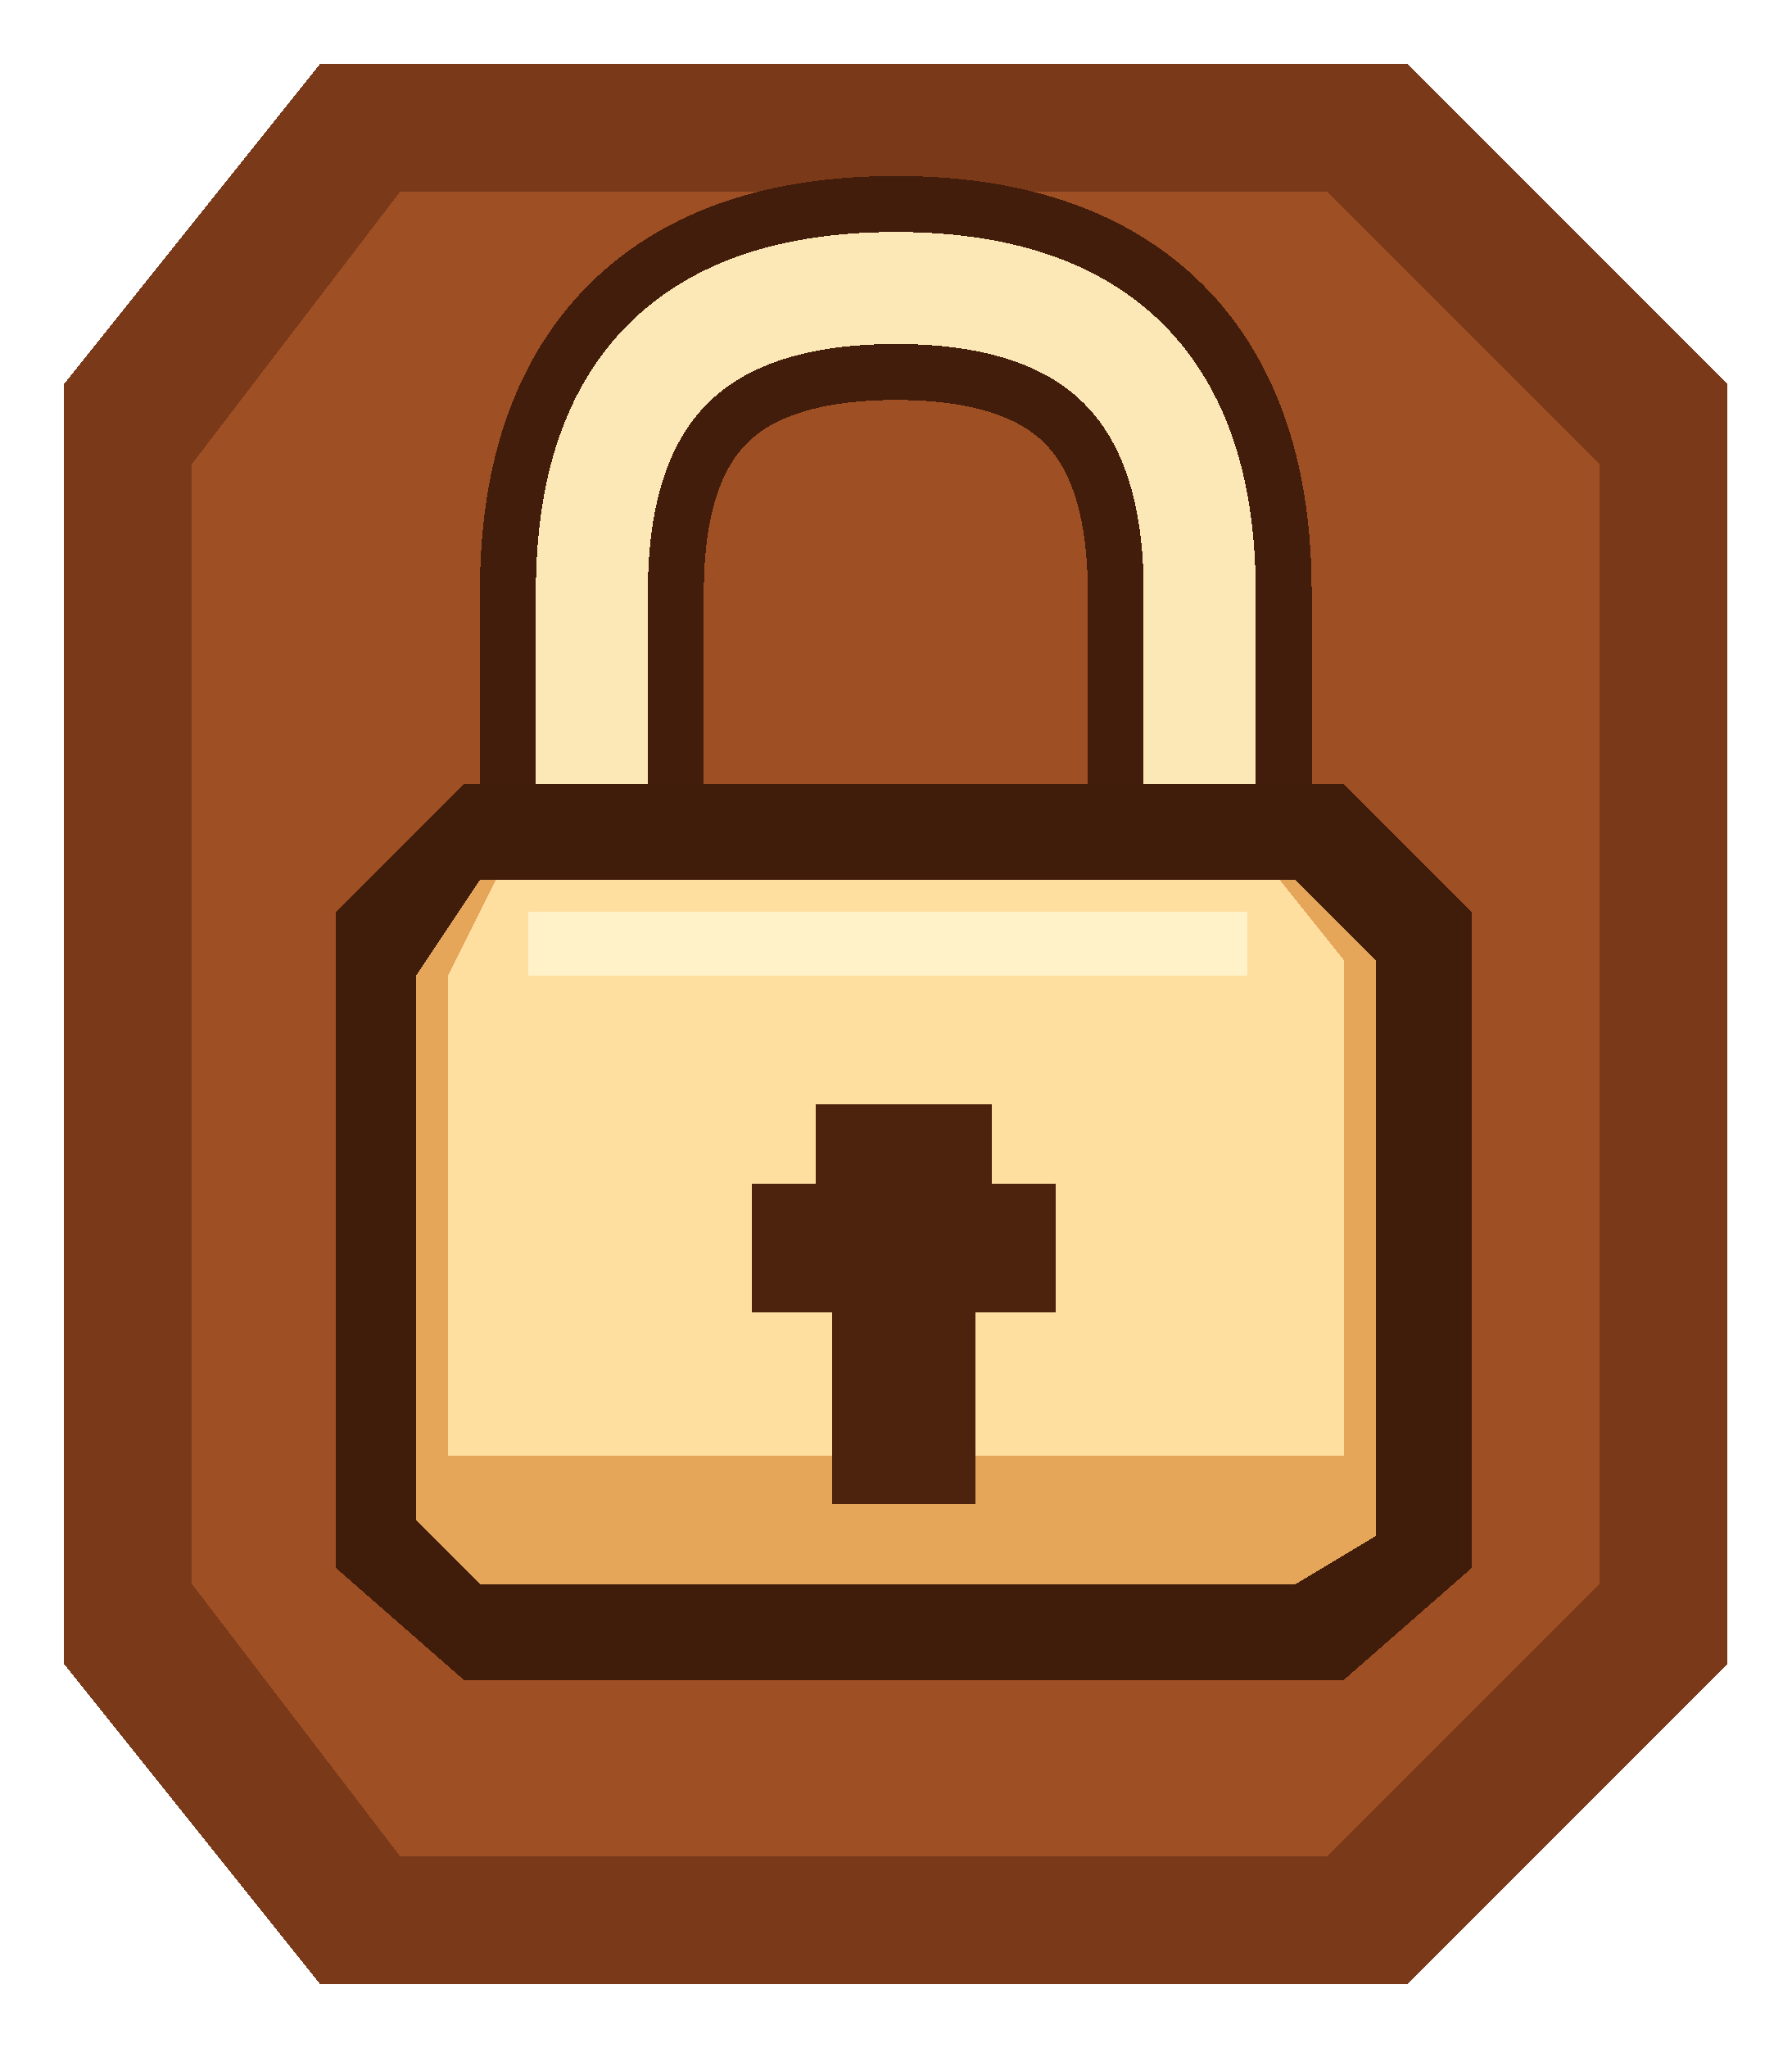
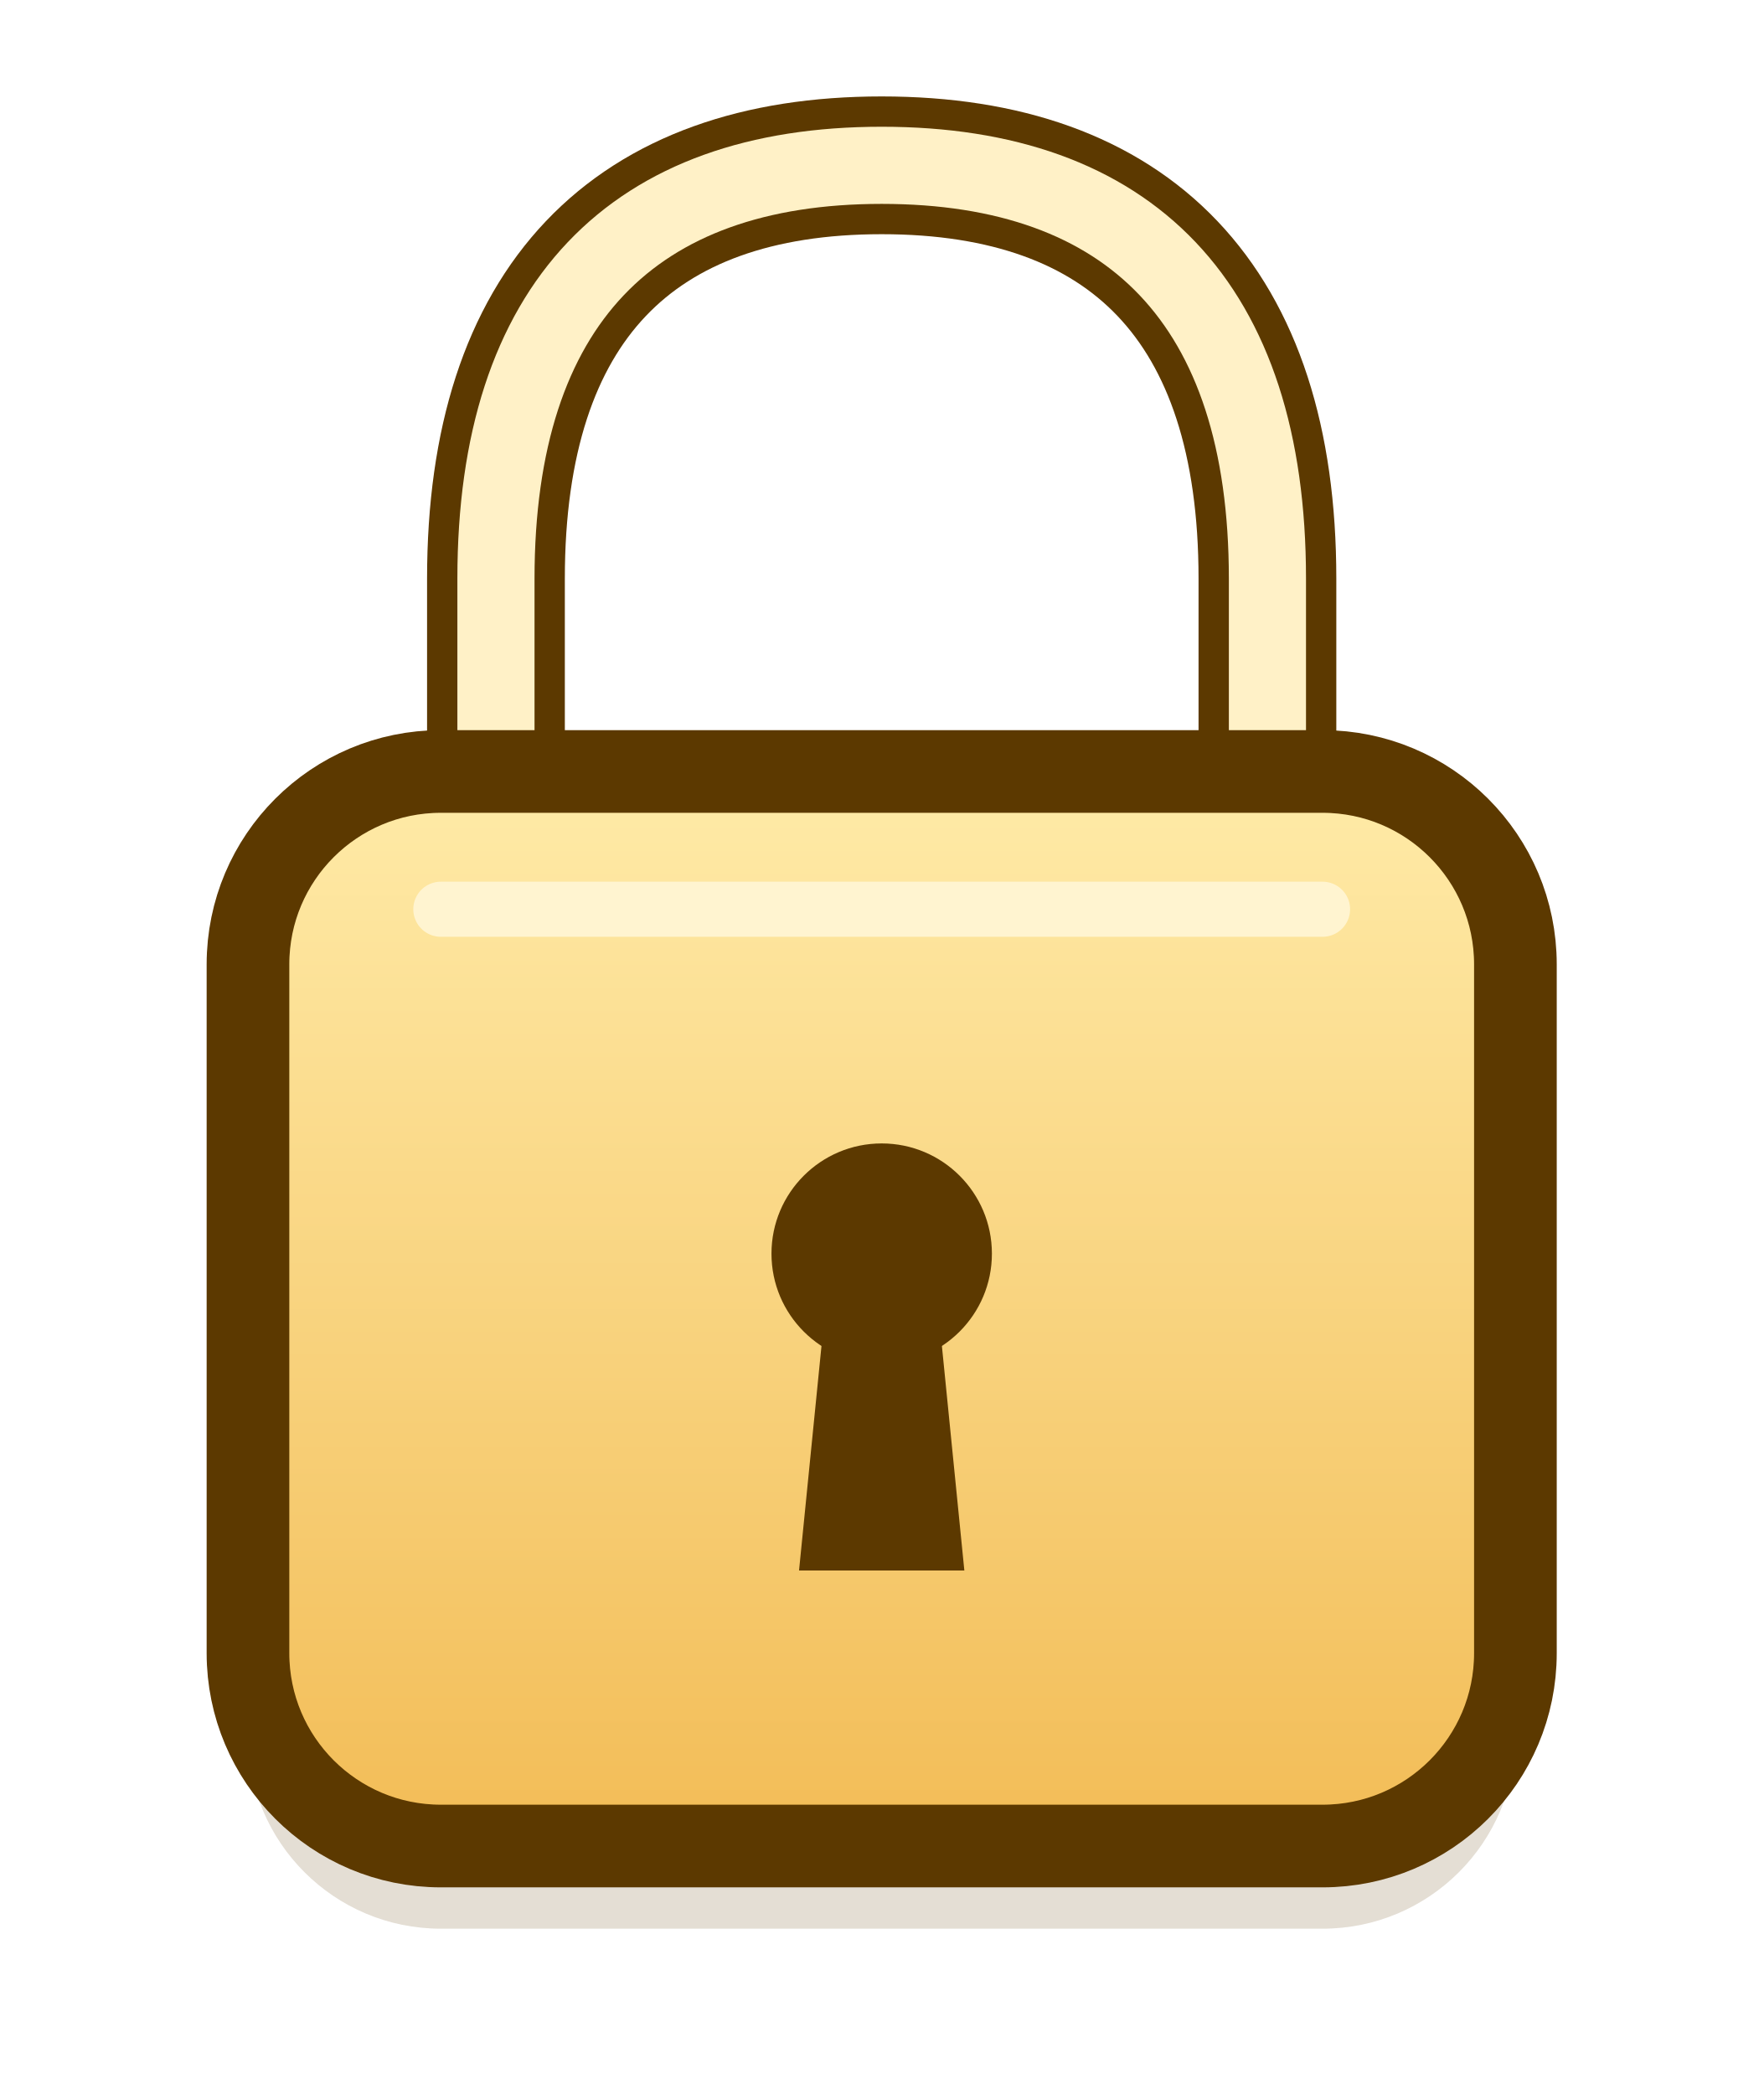
- <svg xmlns="http://www.w3.org/2000/svg" width="112" height="128" viewBox="0 0 112 128" shape-rendering="crispEdges">
-   <path fill="#7a3a19" d="M20 4H88L108 24V104L88 124H20L4 104V24Z" />
-   <path fill="#9f4f24" d="M25 12H83L100 29V99L83 116H25L12 99V29Z" />
-   <path d="M37 58V37Q37 18 56 18T75 37V58" fill="none" stroke="#431d0b" stroke-width="14" />
-   <path d="M37 55V37Q37 18 56 18T75 37V55" fill="none" stroke="#fce8b6" stroke-width="7" />
-   <path fill="#401c0b" d="M29 49H84L92 57V98L84 105H29L21 98V57Z" />
-   <path fill="#e5a65a" d="M30 55H81L86 60V96L81 99H30L26 95V61Z" />
-   <path fill="#ffdfa0" d="M31 55H80L84 60V91H28V61Z" />
-   <path d="M33 59H78" stroke="#fff2c8" stroke-width="4" />
-   <path fill="#4d230d" d="M51 69H62V74H66V82H61V94H52V82H47V74H51Z" />
+ <svg xmlns="http://www.w3.org/2000/svg" width="128" height="152" viewBox="0 0 64 76" shape-rendering="geometricPrecision">
+   <defs>
+     <linearGradient id="gold" x1="0" y1="0" x2="0" y2="1">
+       <stop offset="0" stop-color="#FFEBA8" />
+       <stop offset="1" stop-color="#F2BC56" />
+     </linearGradient>
+   </defs>
+   <path d="M18 32V21C18 11 23 6 32 6S46 11 46 21V32" fill="none" stroke="#5C3900" stroke-width="5" stroke-linecap="round" />
+   <path d="M18 31V21C18 11 23 6 32 6S46 11 46 21V31" fill="none" stroke="#FFF1C7" stroke-width="2.8" stroke-linecap="round" />
+   <rect x="9" y="31" width="46" height="39" rx="7" fill="#5C3900" opacity="0.17" />
+   <rect x="9" y="28" width="46" height="39" rx="7" fill="url(#gold)" stroke="#5C3900" stroke-width="3" />
+   <path d="M16 33H48" fill="none" stroke="#FFF4D0" stroke-width="2" stroke-linecap="round" />
+   <circle cx="32" cy="45.5" r="4" fill="#5C3900" />
+   <path d="M30 47H34L35 57H29Z" fill="#5C3900" />
</svg>
